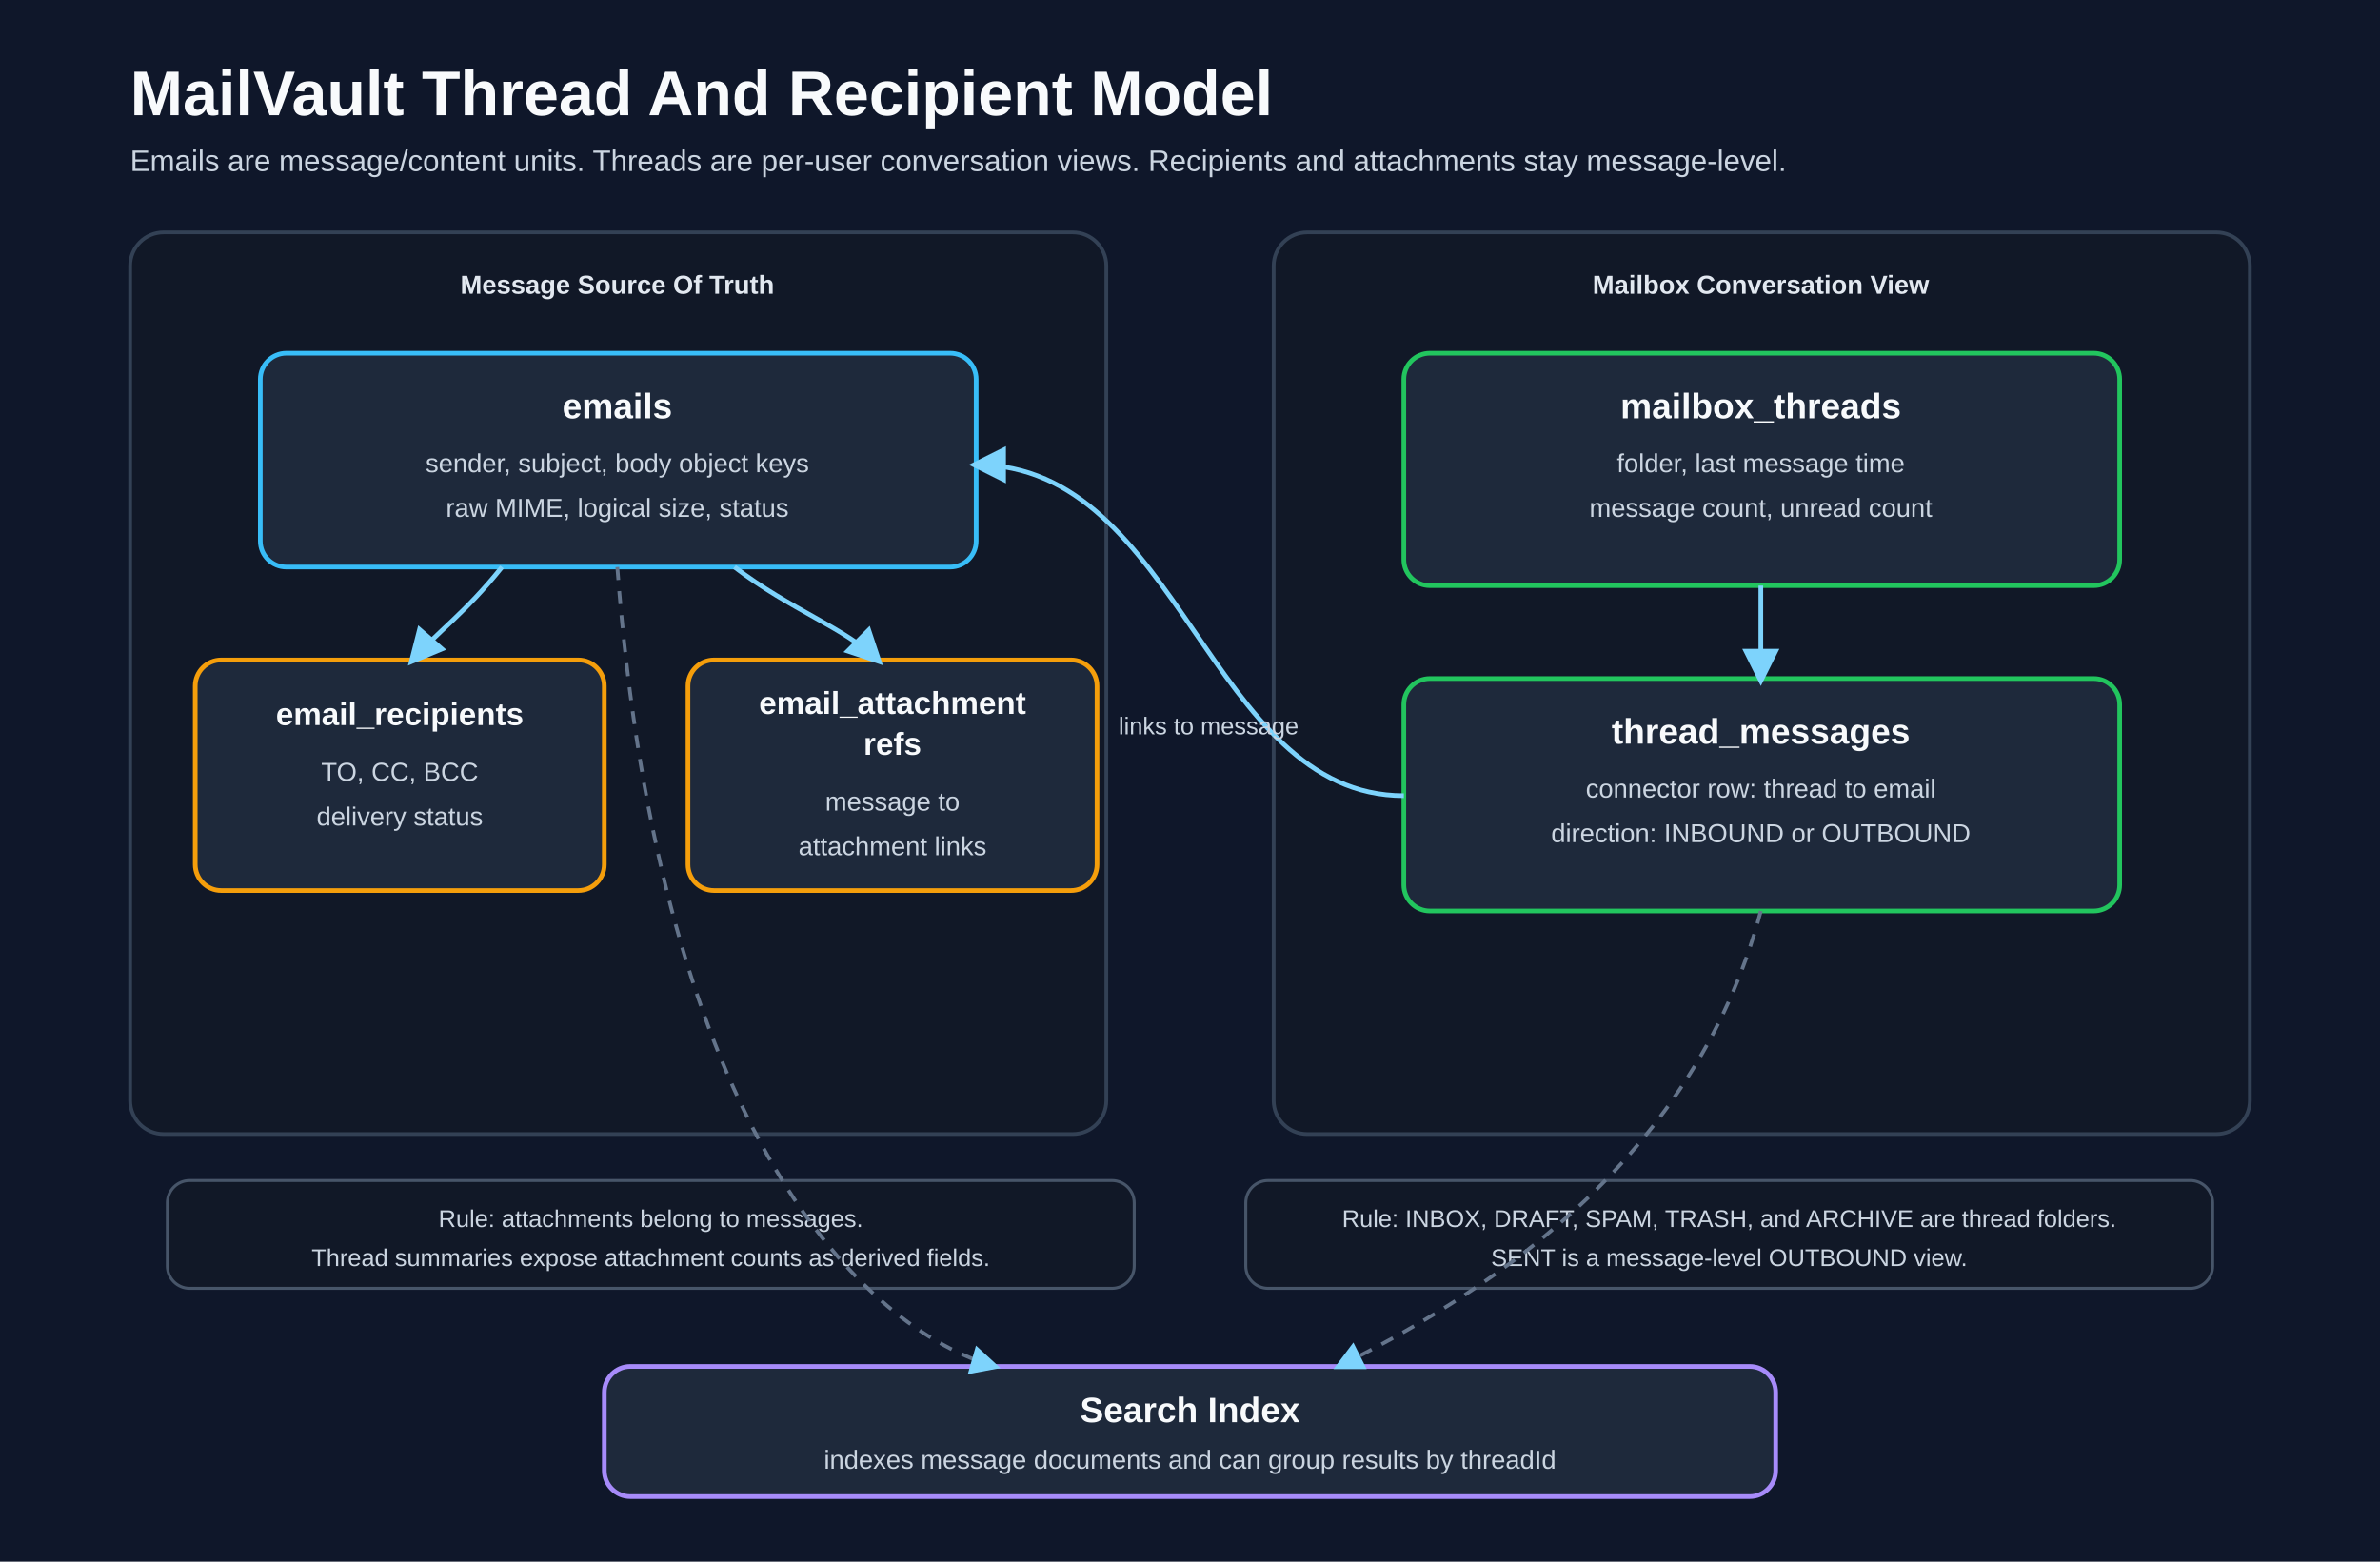
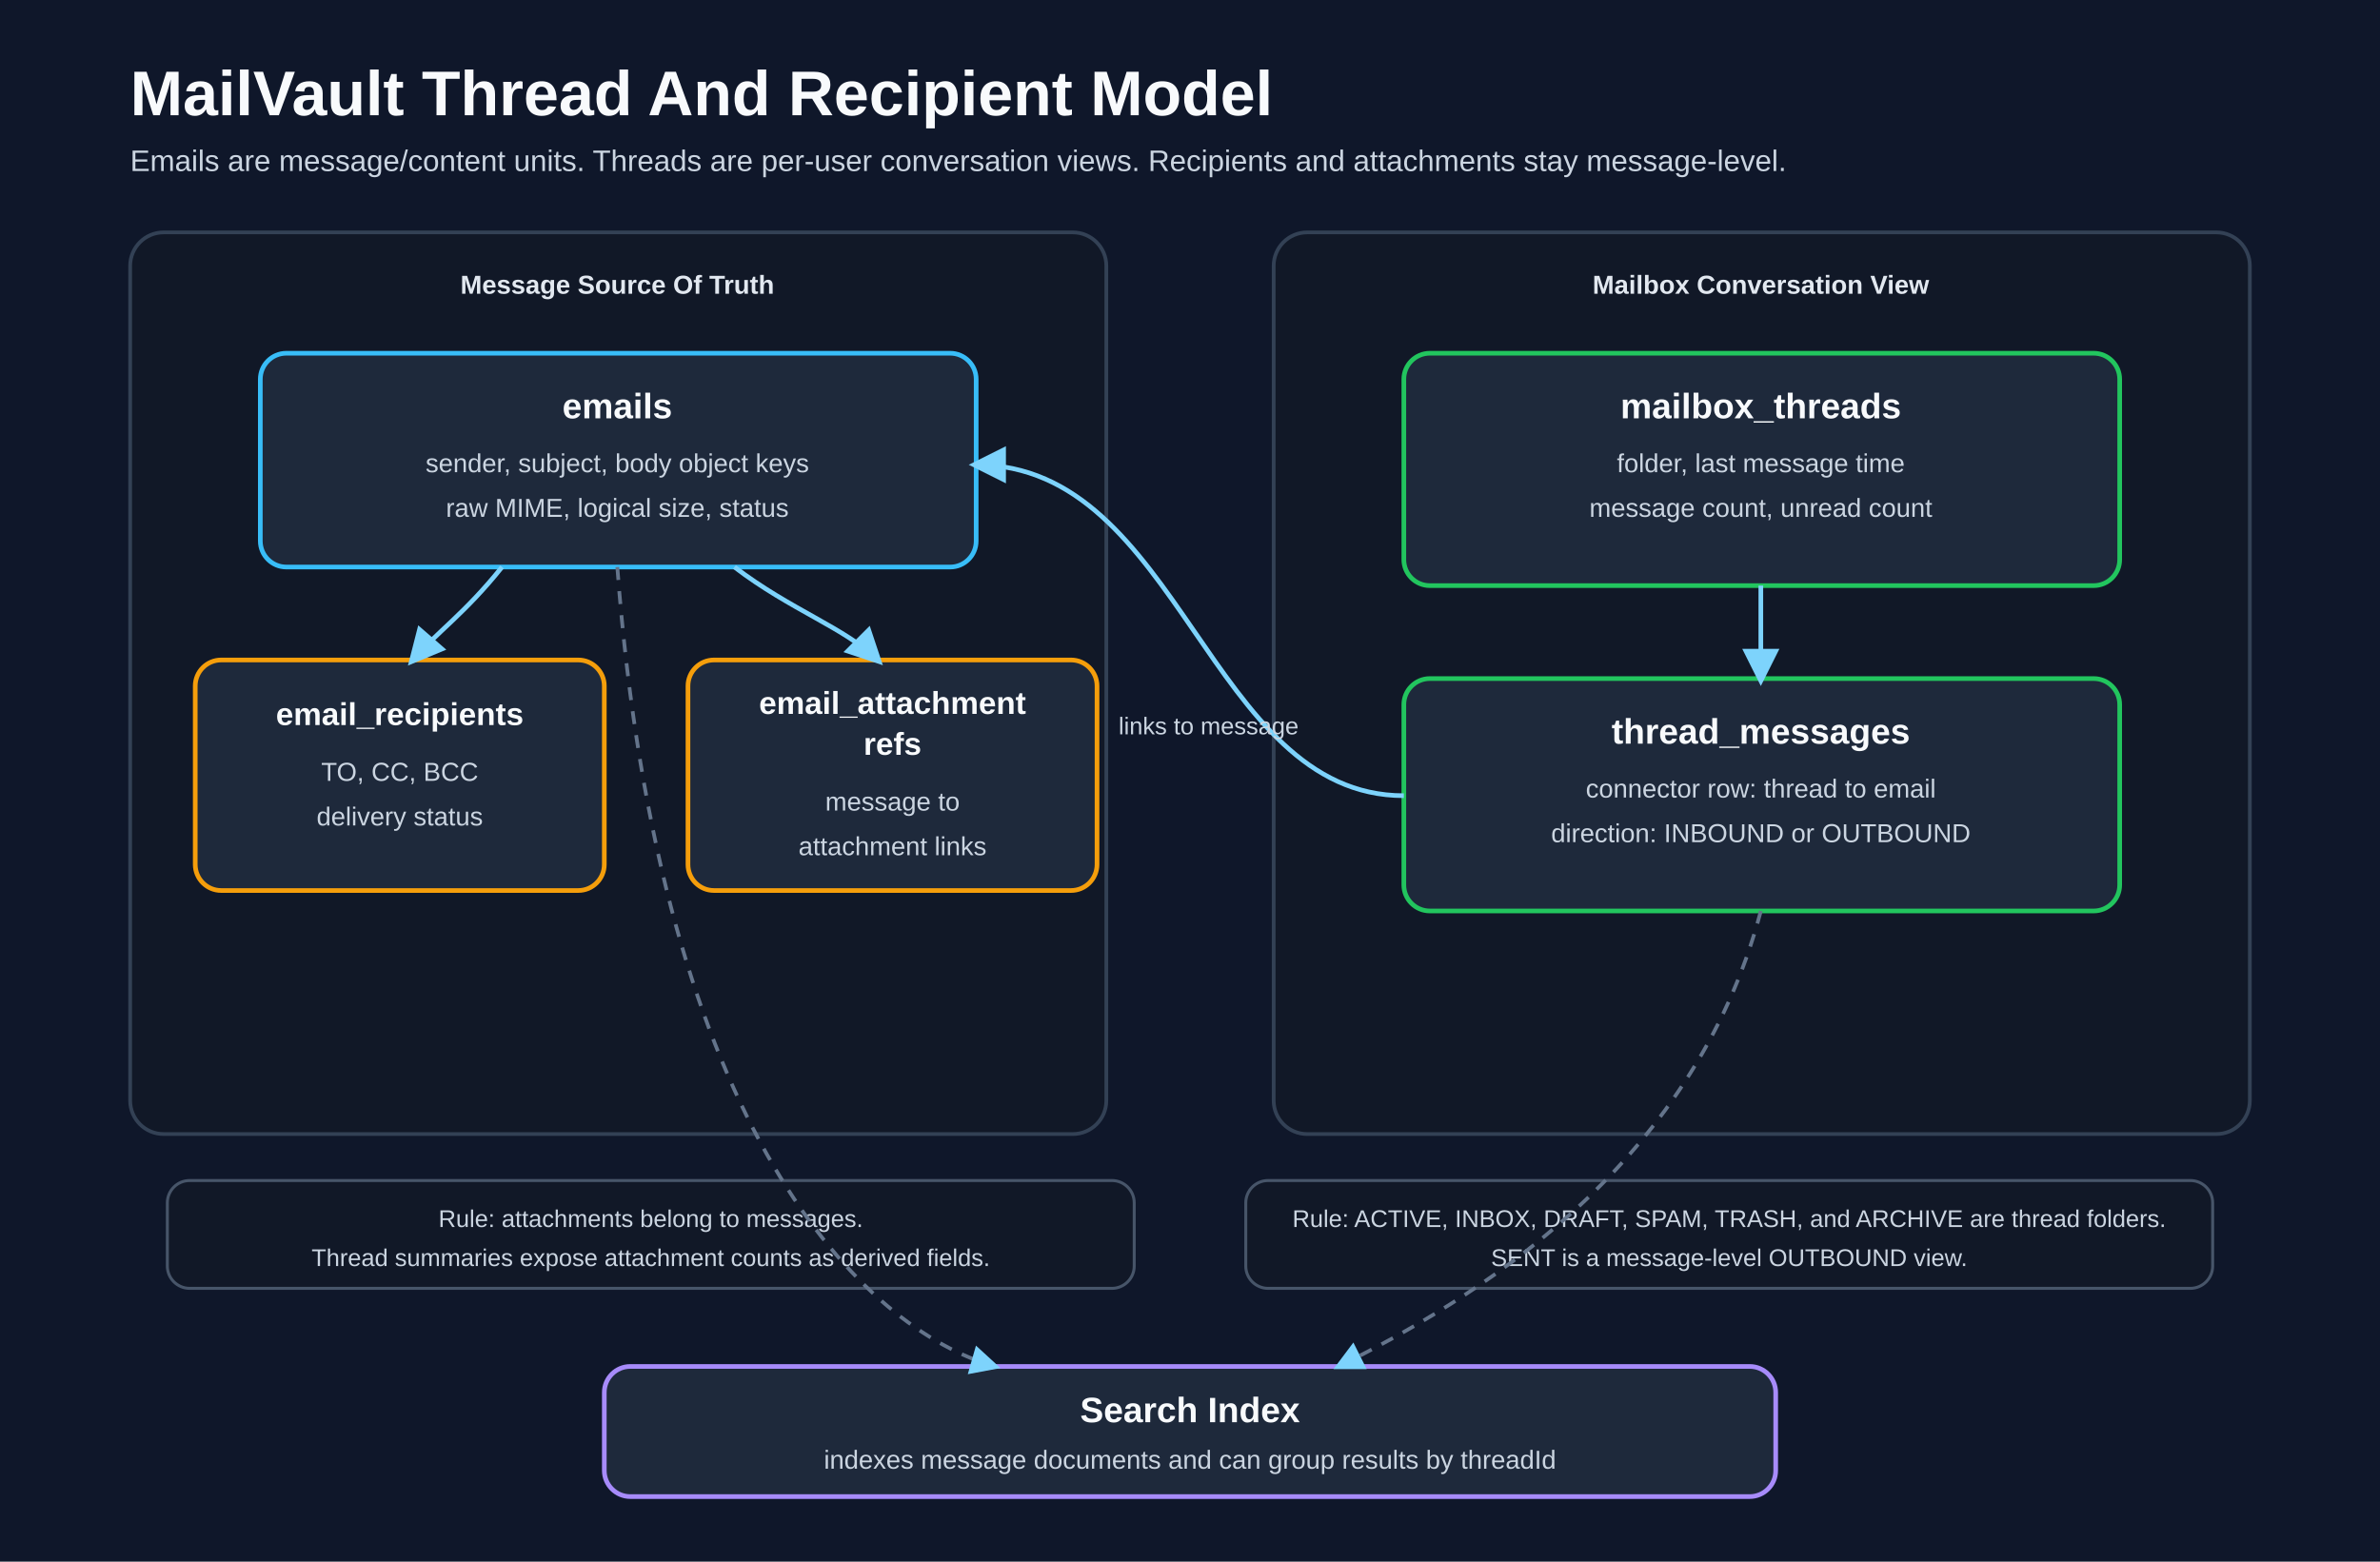
<svg xmlns="http://www.w3.org/2000/svg" width="1280" height="840" viewBox="0 0 1280 840" role="img" aria-labelledby="title desc">
  <defs>
    <marker id="arrow" viewBox="0 0 10 10" refX="8" refY="5" markerWidth="8" markerHeight="8" orient="auto-start-reverse">
      <path d="M 0 0 L 10 5 L 0 10 z" fill="#7dd3fc" />
    </marker>
    <style>
      .bg { fill: #0f172a; }
      .title { fill: #f8fafc; font: 700 34px Arial, sans-serif; }
      .subtitle { fill: #cbd5e1; font: 16px Arial, sans-serif; }
      .section { fill: #111827; stroke: #334155; stroke-width: 2; rx: 18; }
      .box { fill: #1e293b; stroke-width: 2.5; rx: 14; }
      .message { stroke: #38bdf8; }
      .thread { stroke: #22c55e; }
      .relation { stroke: #f59e0b; }
      .derived { stroke: #a78bfa; }
      .rule { fill: #111827; stroke: #475569; stroke-width: 1.6; rx: 12; }
      .boxTitle { fill: #f8fafc; font: 700 19px Arial, sans-serif; text-anchor: middle; }
      .smallTitle { fill: #f8fafc; font: 700 17px Arial, sans-serif; text-anchor: middle; }
      .boxText { fill: #cbd5e1; font: 14px Arial, sans-serif; text-anchor: middle; }
      .label { fill: #e2e8f0; font: 700 14px Arial, sans-serif; text-anchor: middle; }
      .note { fill: #cbd5e1; font: 13px Arial, sans-serif; text-anchor: middle; }
      .line { stroke: #7dd3fc; stroke-width: 2.5; fill: none; marker-end: url(#arrow); }
      .softLine { stroke: #64748b; stroke-width: 2; fill: none; stroke-dasharray: 7 6; marker-end: url(#arrow); }
    </style>
  </defs>
  <rect class="bg" width="1280" height="840" />
  <text class="title" x="70" y="62">MailVault Thread And Recipient Model</text>
  <text class="subtitle" x="70" y="92">Emails are message/content units. Threads are per-user conversation views. Recipients and attachments stay message-level.</text>
  <rect class="section" x="70" y="125" width="525" height="485" />
  <text class="label" x="332" y="158">Message Source Of Truth</text>
  <rect class="box message" x="140" y="190" width="385" height="115" />
  <text class="boxTitle" x="332" y="225">emails</text>
  <text class="boxText" x="332" y="254">sender, subject, body object keys</text>
  <text class="boxText" x="332" y="278">raw MIME, logical size, status</text>
  <rect class="box relation" x="105" y="355" width="220" height="124" />
  <text class="smallTitle" x="215" y="390">email_recipients</text>
  <text class="boxText" x="215" y="420">TO, CC, BCC</text>
  <text class="boxText" x="215" y="444">delivery status</text>
  <rect class="box relation" x="370" y="355" width="220" height="124" />
  <text class="smallTitle" x="480" y="384">email_attachment</text>
  <text class="smallTitle" x="480" y="406">refs</text>
  <text class="boxText" x="480" y="436">message to</text>
  <text class="boxText" x="480" y="460">attachment links</text>
  <path class="line" d="M 270 305 C 250 330, 235 340, 222 355" />
  <path class="line" d="M 395 305 C 425 328, 455 338, 472 355" />
  <rect class="section" x="685" y="125" width="525" height="485" />
  <text class="label" x="947" y="158">Mailbox Conversation View</text>
  <rect class="box thread" x="755" y="190" width="385" height="125" />
  <text class="boxTitle" x="947" y="225">mailbox_threads</text>
  <text class="boxText" x="947" y="254">folder, last message time</text>
  <text class="boxText" x="947" y="278">message count, unread count</text>
  <rect class="box thread" x="755" y="365" width="385" height="125" />
  <text class="boxTitle" x="947" y="400">thread_messages</text>
  <text class="boxText" x="947" y="429">connector row: thread to email</text>
  <text class="boxText" x="947" y="453">direction: INBOUND or OUTBOUND</text>
  <path class="line" d="M 947 315 L 947 365" />
  <path class="line" d="M 755 428 C 650 428, 635 250, 525 250" />
  <text class="note" x="650" y="395">links to message</text>
  <rect class="rule" x="90" y="635" width="520" height="58" />
  <text class="note" x="350" y="660">Rule: attachments belong to messages.</text>
  <text class="note" x="350" y="681">Thread summaries expose attachment counts as derived fields.</text>
  <rect class="rule" x="670" y="635" width="520" height="58" />
-   <text class="note" x="930" y="660">Rule: INBOX, DRAFT, SPAM, TRASH, and ARCHIVE are thread folders.</text>
+   <text class="note" x="930" y="660">Rule: ACTIVE, INBOX, DRAFT, SPAM, TRASH, and ARCHIVE are thread folders.</text>
  <text class="note" x="930" y="681">SENT is a message-level OUTBOUND view.</text>
  <rect class="box derived" x="325" y="735" width="630" height="70" />
  <text class="boxTitle" x="640" y="765">Search Index</text>
  <text class="boxText" x="640" y="790">indexes message documents and can group results by threadId</text>
  <path class="softLine" d="M 332 305 C 355 610, 465 715, 535 735" />
  <path class="softLine" d="M 947 490 C 910 630, 790 700, 720 735" />
</svg>
